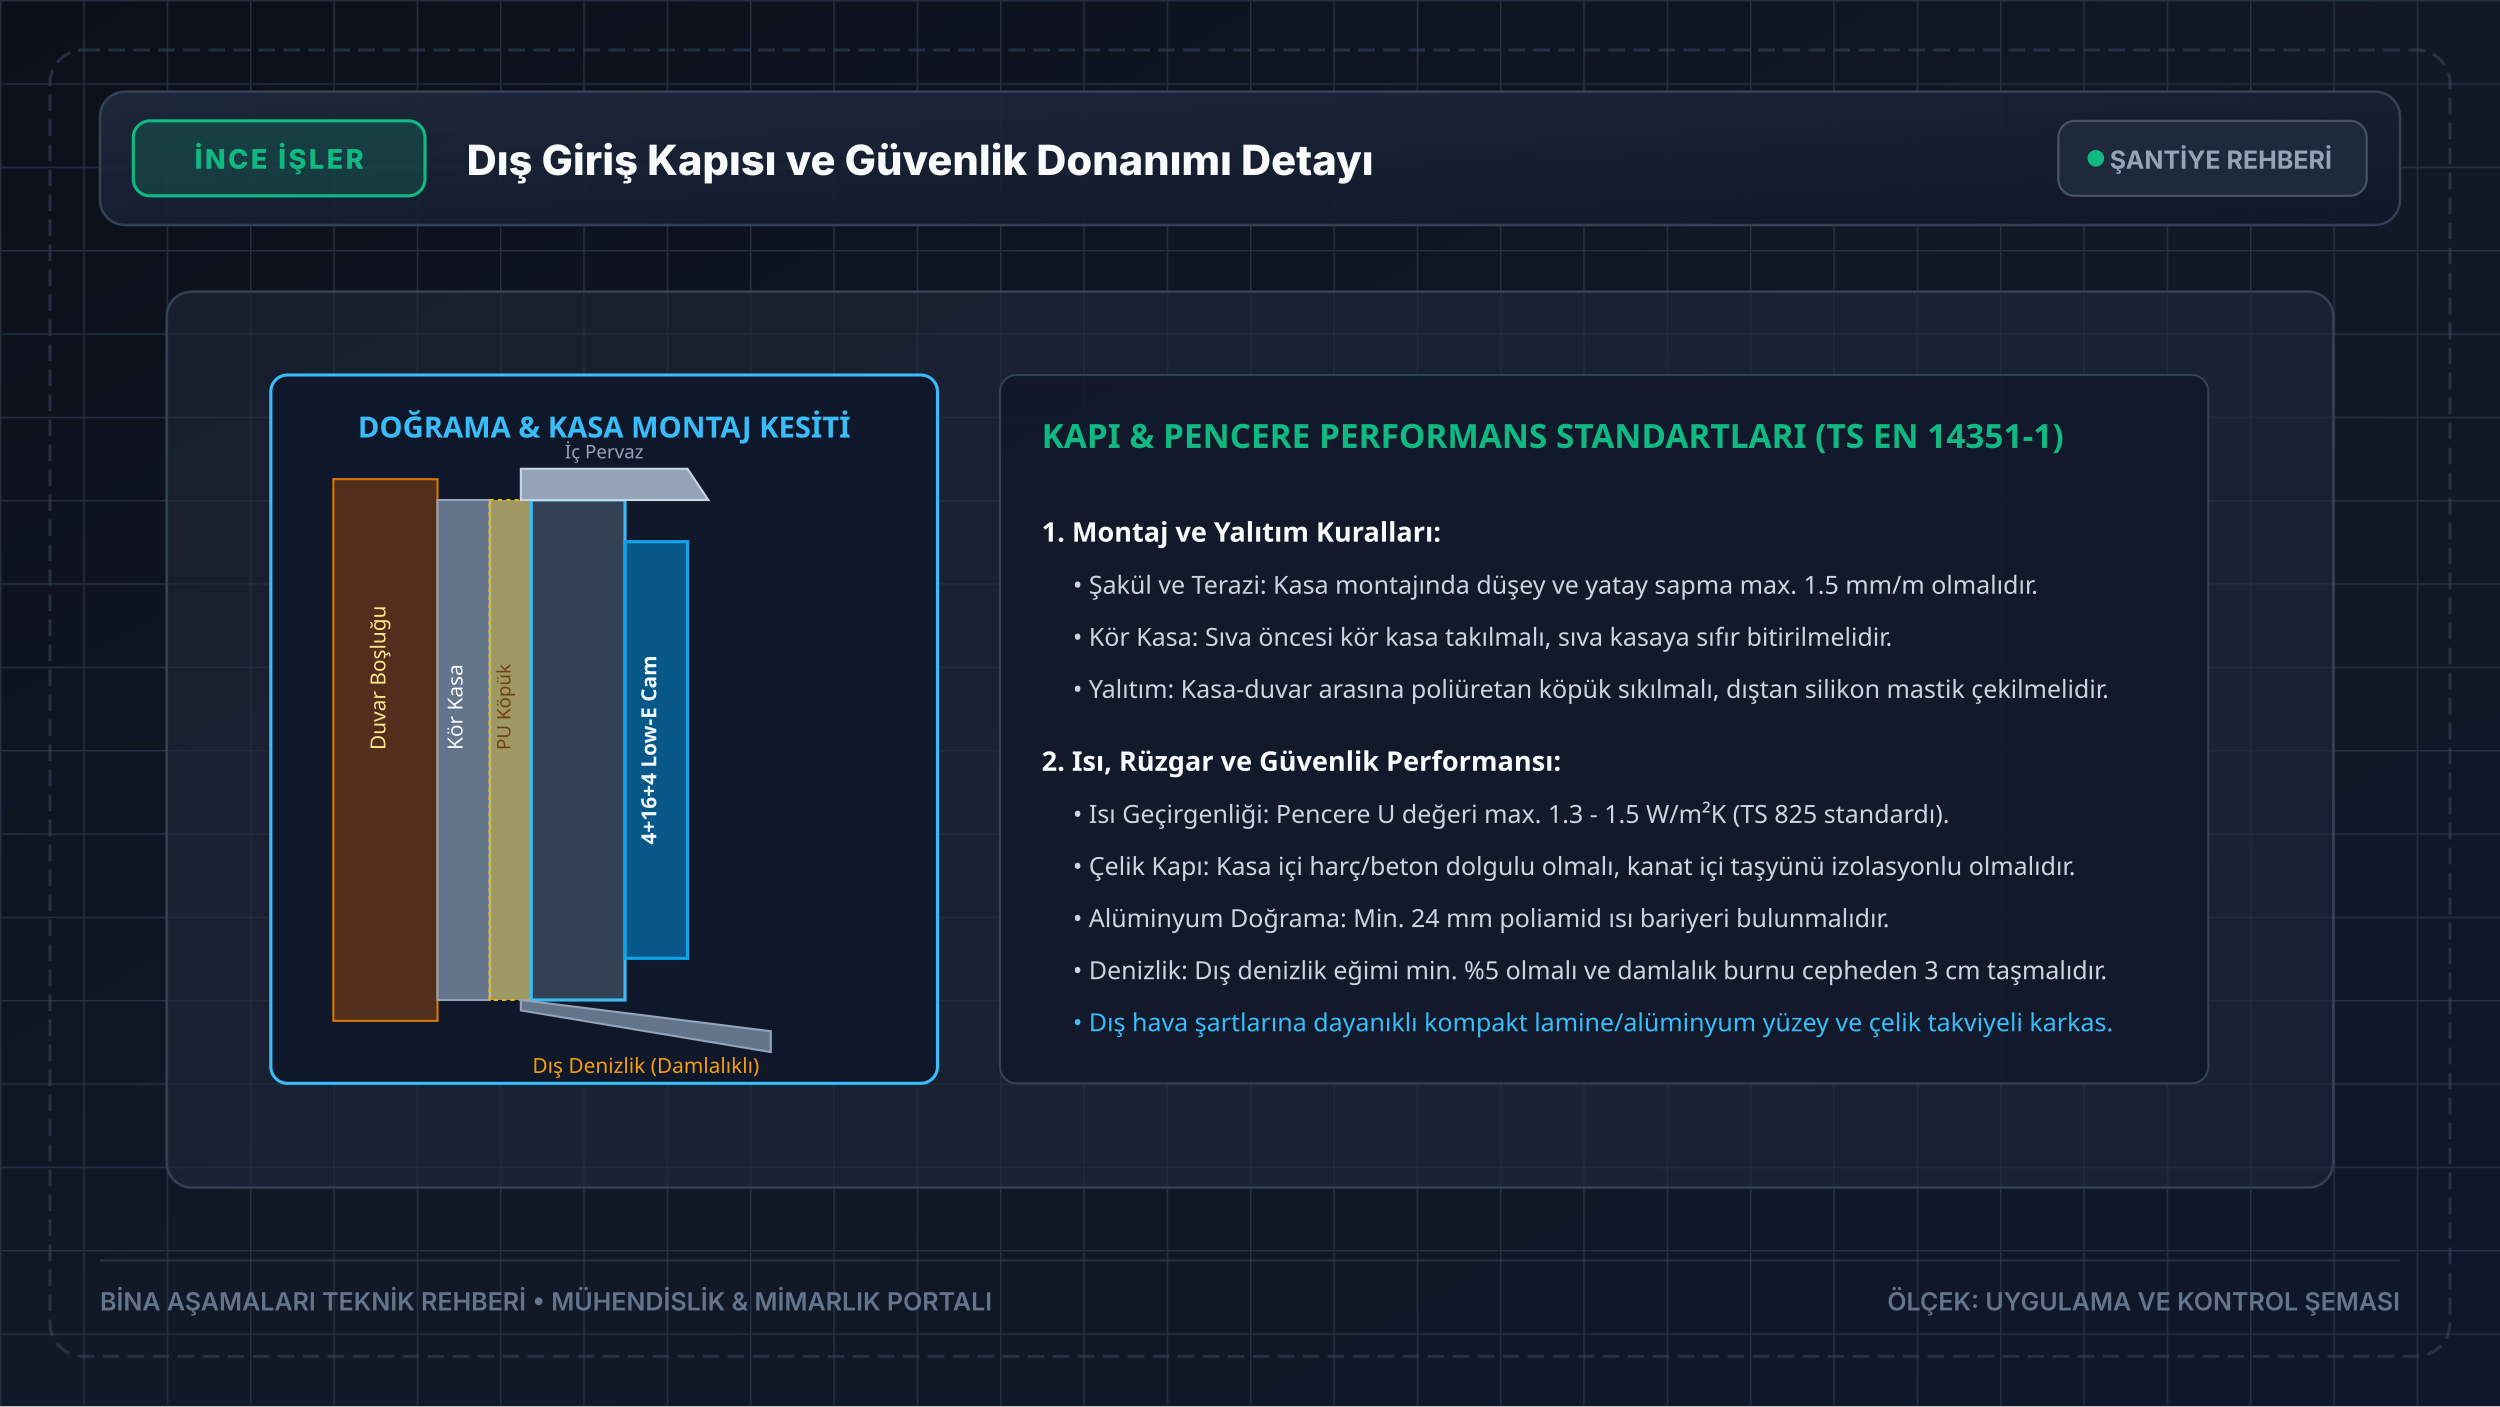
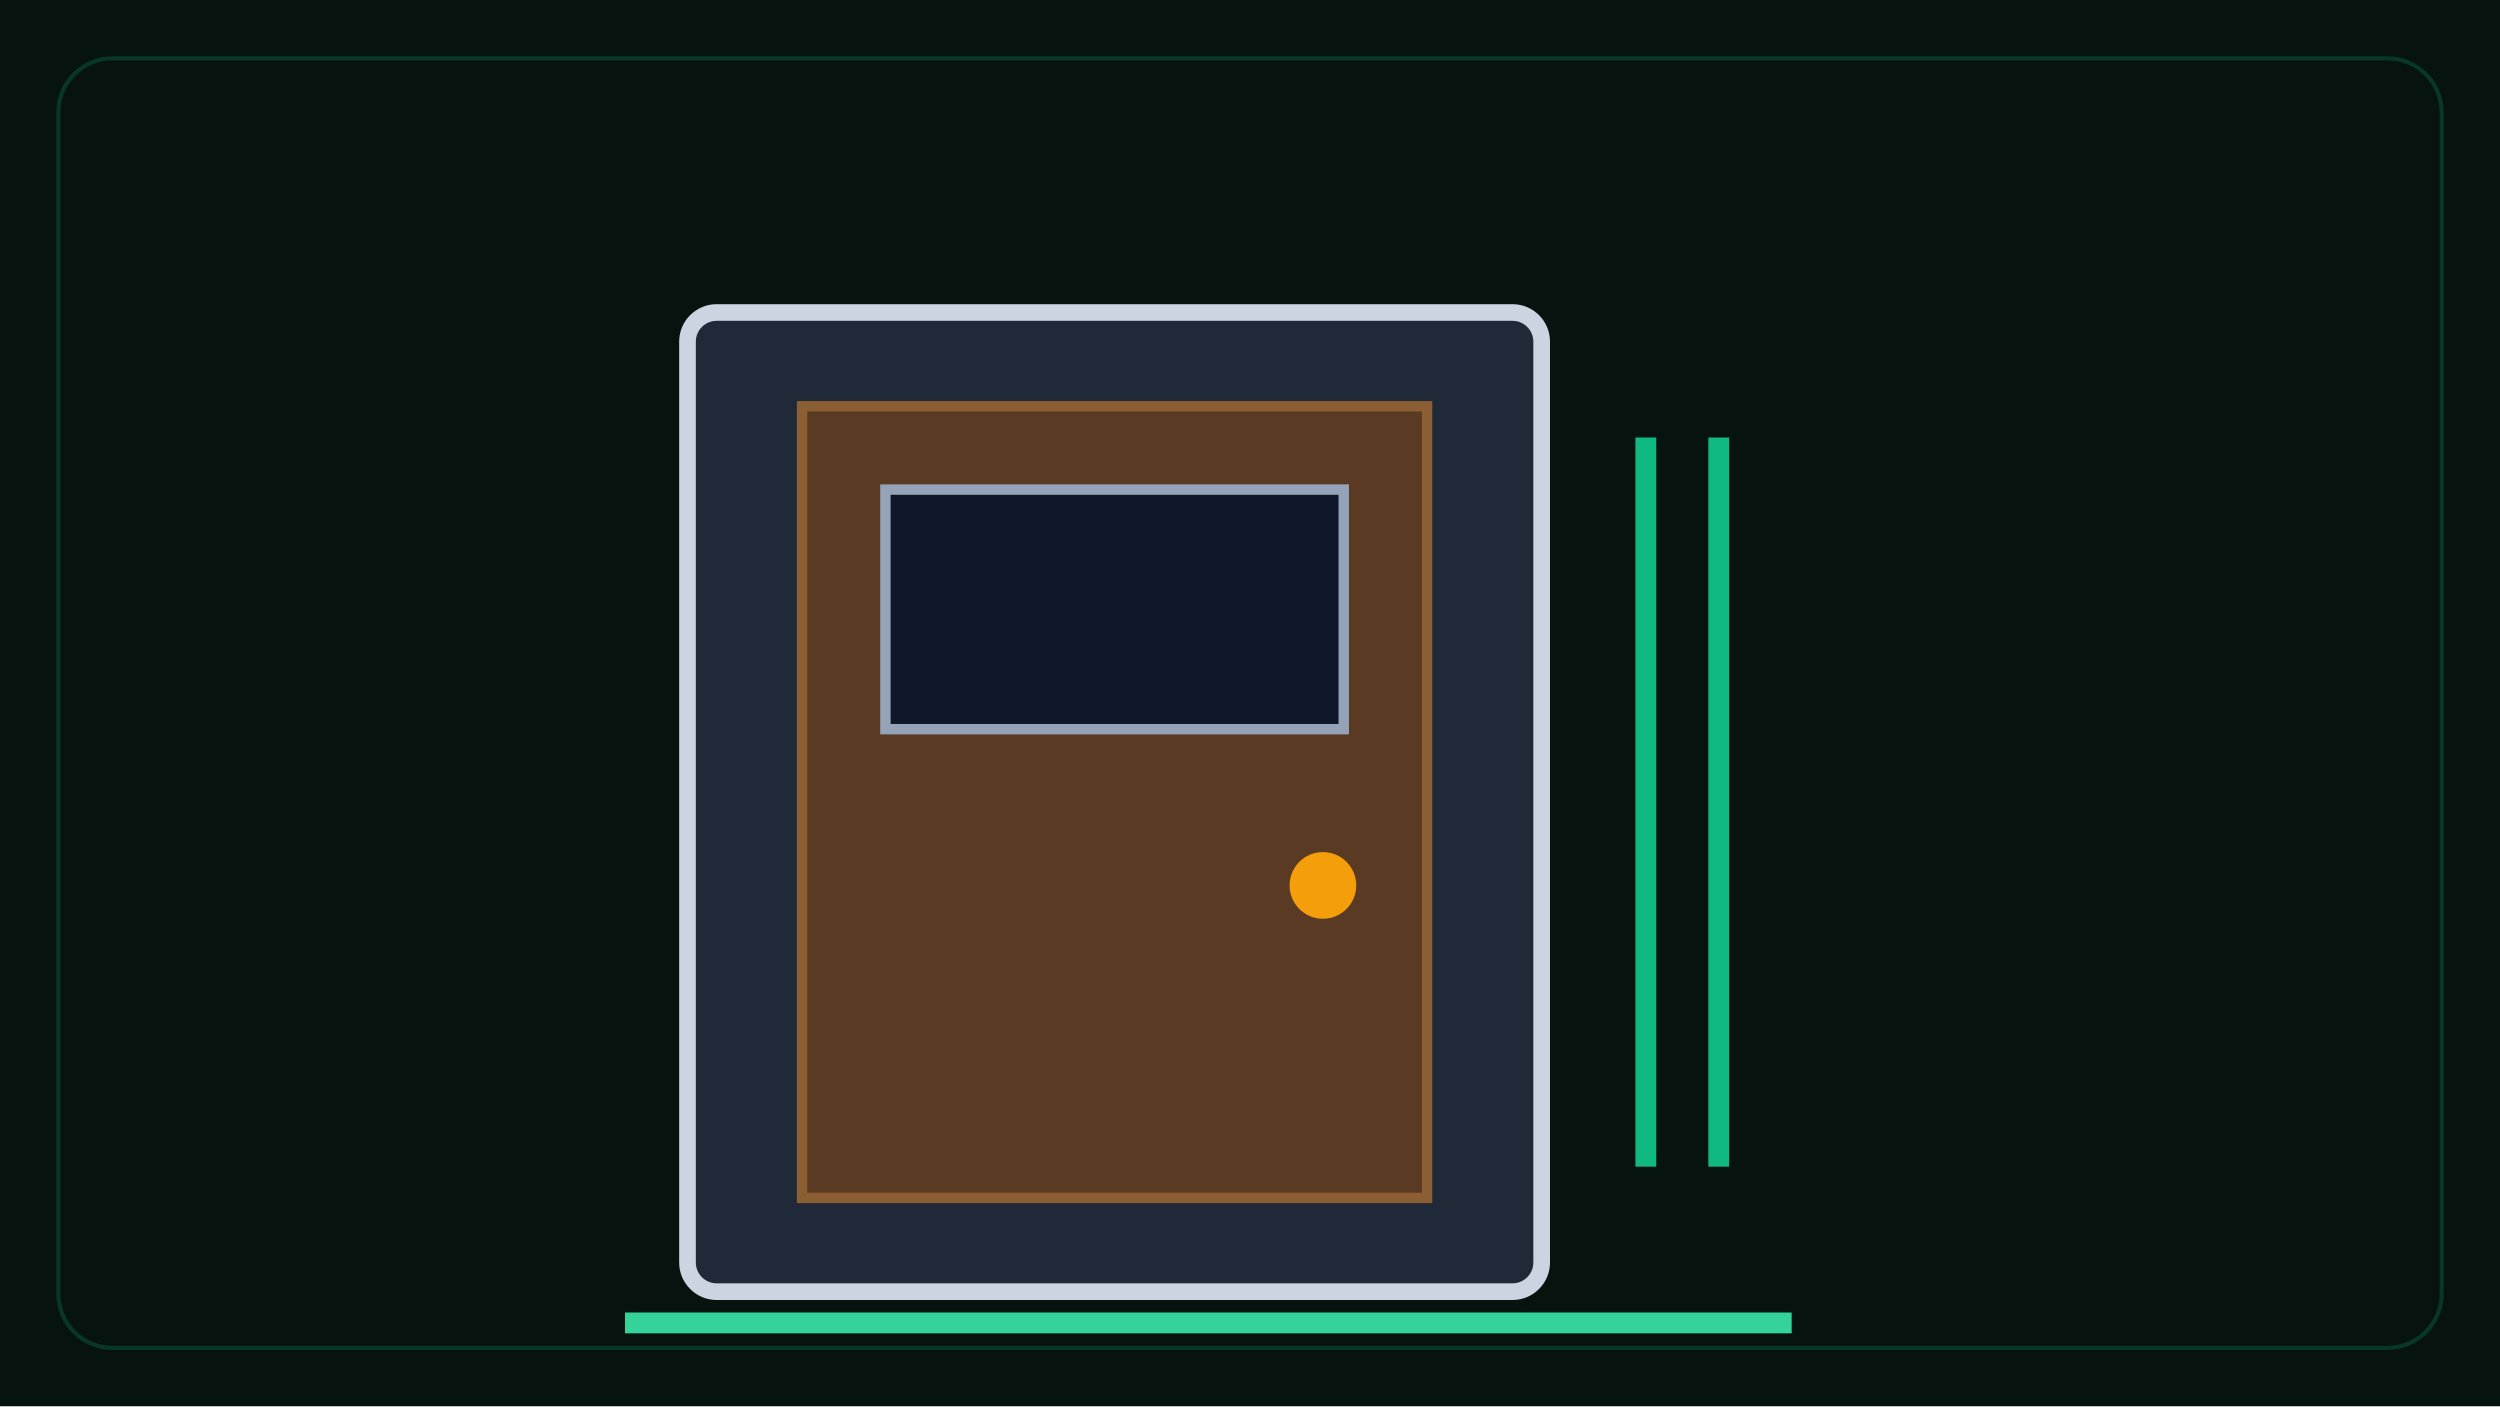
- <svg xmlns="http://www.w3.org/2000/svg" viewBox="0 0 1200 675" width="1200" height="675" fill="none">
-   <defs>
-     <linearGradient id="bgGrad" x1="0%" y1="0%" x2="100%" y2="100%">
-       <stop offset="0%" stop-color="#0b0f19" />
-       <stop offset="50%" stop-color="#111827" />
-       <stop offset="100%" stop-color="#0f172a" />
-     </linearGradient>
-     <linearGradient id="panelGrad" x1="0%" y1="0%" x2="100%" y2="100%">
-       <stop offset="0%" stop-color="#1e293b" stop-opacity="0.9" />
-       <stop offset="100%" stop-color="#0f172a" stop-opacity="0.95" />
-     </linearGradient>
-     <pattern id="blueprintGrid" width="40" height="40" patternUnits="userSpaceOnUse">
-       <path d="M 40 0 L 0 0 0 40" fill="none" stroke="#334155" stroke-width="0.75" stroke-opacity="0.3" />
-       <path d="M 200 0 L 0 0 0 200" fill="none" stroke="#334155" stroke-width="1.5" stroke-opacity="0.5" />
-     </pattern>
-   </defs>
-   <rect width="1200" height="675" fill="url(#bgGrad)" />
-   <rect width="1200" height="675" fill="url(#blueprintGrid)" />
-   <rect x="24" y="24" width="1152" height="627" rx="16" fill="none" stroke="#334155" stroke-width="1.5" stroke-dasharray="8 4" opacity="0.6" />
-   <g transform="translate(48, 44)">
-     <rect x="0" y="0" width="1104" height="64" rx="12" fill="url(#panelGrad)" stroke="#334155" stroke-width="1.2" />
-     <rect x="16" y="14" width="140" height="36" rx="8" fill="#10b981" fill-opacity="0.18" stroke="#10b981" stroke-width="1.5" />
-     <text x="86" y="37" fill="#10b981" font-family="system-ui, -apple-system, sans-serif" font-size="13" font-weight="800" text-anchor="middle" letter-spacing="1.2">İNCE İŞLER</text>
-     <text x="176" y="40" fill="#f8fafc" font-family="system-ui, -apple-system, sans-serif" font-size="20" font-weight="800">Dış Giriş Kapısı ve Güvenlik Donanımı Detayı</text>
-     <rect x="940" y="14" width="148" height="36" rx="8" fill="#1e293b" stroke="#475569" stroke-width="1" />
-     <circle cx="958" cy="32" r="4" fill="#10b981" />
-     <text x="1018" y="37" fill="#94a3b8" font-family="system-ui, -apple-system, sans-serif" font-size="12" font-weight="700" text-anchor="middle">ŞANTİYE REHBERİ</text>
+ <svg xmlns="http://www.w3.org/2000/svg" viewBox="0 0 1200 675">
+   <rect width="1200" height="675" fill="#07130f" />
+   <g transform="translate(180 80)">
+     <rect x="150" y="70" width="410" height="470" rx="14" fill="#1f2937" stroke="#cbd5e1" stroke-width="8" />
+     <rect x="205" y="115" width="300" height="380" fill="#5b3a24" stroke="#8b5e34" stroke-width="5" />
+     <rect x="245" y="155" width="220" height="115" fill="#0f172a" stroke="#94a3b8" stroke-width="5" />
+     <circle cx="455" cy="345" r="16" fill="#f59e0b" />
+     <g stroke="#10b981" stroke-width="10">
+       <path d="M610 130v350" />
+       <path d="M645 130v350" />
+     </g>
+     <path d="M120 555h560" stroke="#34d399" stroke-width="10" />
  </g>
-   <g transform="translate(80, 140)">
-     <rect x="0" y="0" width="1040" height="430" rx="12" fill="#1e293b" fill-opacity="0.6" stroke="#334155" stroke-width="1.2" />
-     <g transform="translate(50, 40)">
-       <rect x="0" y="0" width="320" height="340" rx="8" fill="#0f172a" stroke="#38bdf8" stroke-width="1.5" />
-       <text x="160" y="30" fill="#38bdf8" font-family="system-ui, sans-serif" font-size="14" font-weight="800" text-anchor="middle">DOĞRAMA &amp; KASA MONTAJ KESİTİ</text>
-       <rect x="30" y="50" width="50" height="260" fill="#b45309" fill-opacity="0.4" stroke="#d97706" />
-       <text x="55" y="180" fill="#fde68a" font-family="system-ui, sans-serif" font-size="10" transform="rotate(-90 55 180)">Duvar Boşluğu</text>
-       <rect x="80" y="60" width="25" height="240" fill="#64748b" stroke="#94a3b8" />
-       <text x="92" y="180" fill="#f8fafc" font-family="system-ui, sans-serif" font-size="10" transform="rotate(-90 92 180)">Kör Kasa</text>
-       <rect x="105" y="60" width="20" height="240" fill="#fef08a" fill-opacity="0.6" stroke="#eab308" stroke-dasharray="2 2" />
-       <text x="115" y="180" fill="#713f12" font-family="system-ui, sans-serif" font-size="9" transform="rotate(-90 115 180)">PU Köpük</text>
-       <rect x="125" y="60" width="45" height="240" fill="#334155" stroke="#38bdf8" stroke-width="1.5" />
-       <rect x="170" y="80" width="30" height="200" fill="#0284c7" fill-opacity="0.6" stroke="#0ea5e9" stroke-width="1.5" />
-       <text x="185" y="180" fill="#f0f9ff" font-family="system-ui, sans-serif" font-size="10" font-weight="700" text-anchor="middle" transform="rotate(-90 185 180)">4+16+4 Low-E Cam</text>
-       <polygon points="120,60 210,60 200,45 120,45" fill="#94a3b8" stroke="#cbd5e1" />
-       <text x="160" y="40" fill="#94a3b8" font-family="system-ui, sans-serif" font-size="9" text-anchor="middle">İç Pervaz</text>
-       <polygon points="120,300 240,315 240,325 120,305" fill="#64748b" stroke="#94a3b8" />
-       <text x="180" y="335" fill="#f59e0b" font-family="system-ui, sans-serif" font-size="10" text-anchor="middle">Dış Denizlik (Damlalıklı)</text>
-     </g>
-     <g transform="translate(400, 40)">
-       <rect x="0" y="0" width="580" height="340" rx="8" fill="#0f172a" fill-opacity="0.8" stroke="#334155" stroke-width="1" />
-       <text x="20" y="35" fill="#10b981" font-family="system-ui, sans-serif" font-size="16" font-weight="800">KAPI &amp; PENCERE PERFORMANS STANDARTLARI (TS EN 14351-1)</text>
-       <g transform="translate(20, 60)">
-         <text x="0" y="20" fill="#f8fafc" font-family="system-ui, sans-serif" font-size="13" font-weight="700">1. Montaj ve Yalıtım Kuralları:</text>
-         <text x="15" y="45" fill="#cbd5e1" font-family="system-ui, sans-serif" font-size="12">• Şakül ve Terazi: Kasa montajında düşey ve yatay sapma max. 1.5 mm/m olmalıdır.</text>
-         <text x="15" y="70" fill="#cbd5e1" font-family="system-ui, sans-serif" font-size="12">• Kör Kasa: Sıva öncesi kör kasa takılmalı, sıva kasaya sıfır bitirilmelidir.</text>
-         <text x="15" y="95" fill="#cbd5e1" font-family="system-ui, sans-serif" font-size="12">• Yalıtım: Kasa-duvar arasına poliüretan köpük sıkılmalı, dıştan silikon mastik çekilmelidir.</text>
-         <text x="0" y="130" fill="#f8fafc" font-family="system-ui, sans-serif" font-size="13" font-weight="700">2. Isı, Rüzgar ve Güvenlik Performansı:</text>
-         <text x="15" y="155" fill="#cbd5e1" font-family="system-ui, sans-serif" font-size="12">• Isı Geçirgenliği: Pencere U değeri max. 1.3 - 1.5 W/m²K (TS 825 standardı).</text>
-         <text x="15" y="180" fill="#cbd5e1" font-family="system-ui, sans-serif" font-size="12">• Çelik Kapı: Kasa içi harç/beton dolgulu olmalı, kanat içi taşyünü izolasyonlu olmalıdır.</text>
-         <text x="15" y="205" fill="#cbd5e1" font-family="system-ui, sans-serif" font-size="12">• Alüminyum Doğrama: Min. 24 mm poliamid ısı bariyeri bulunmalıdır.</text>
-         <text x="15" y="230" fill="#cbd5e1" font-family="system-ui, sans-serif" font-size="12">• Denizlik: Dış denizlik eğimi min. %5 olmalı ve damlalık burnu cepheden 3 cm taşmalıdır.</text>
-         <text x="15" y="255" fill="#38bdf8" font-family="system-ui, sans-serif" font-size="12">• Dış hava şartlarına dayanıklı kompakt lamine/alüminyum yüzey ve çelik takviyeli karkas.</text>
-       </g>
-     </g>
-   </g>
-   <g transform="translate(48, 605)">
-     <line x1="0" y1="0" x2="1104" y2="0" stroke="#334155" stroke-width="1" opacity="0.6" />
-     <text x="0" y="24" fill="#64748b" font-family="system-ui, -apple-system, sans-serif" font-size="12" font-weight="600">BİNA AŞAMALARI TEKNİK REHBERİ • MÜHENDİSLİK &amp; MİMARLIK PORTALI</text>
-     <text x="1104" y="24" fill="#64748b" font-family="system-ui, -apple-system, sans-serif" font-size="12" font-weight="600" text-anchor="end">ÖLÇEK: UYGULAMA VE KONTROL ŞEMASI</text>
-   </g>
+   <rect x="28" y="28" width="1144" height="619" rx="26" fill="none" stroke="#10b981" stroke-opacity=".22" stroke-width="2" />
</svg>
